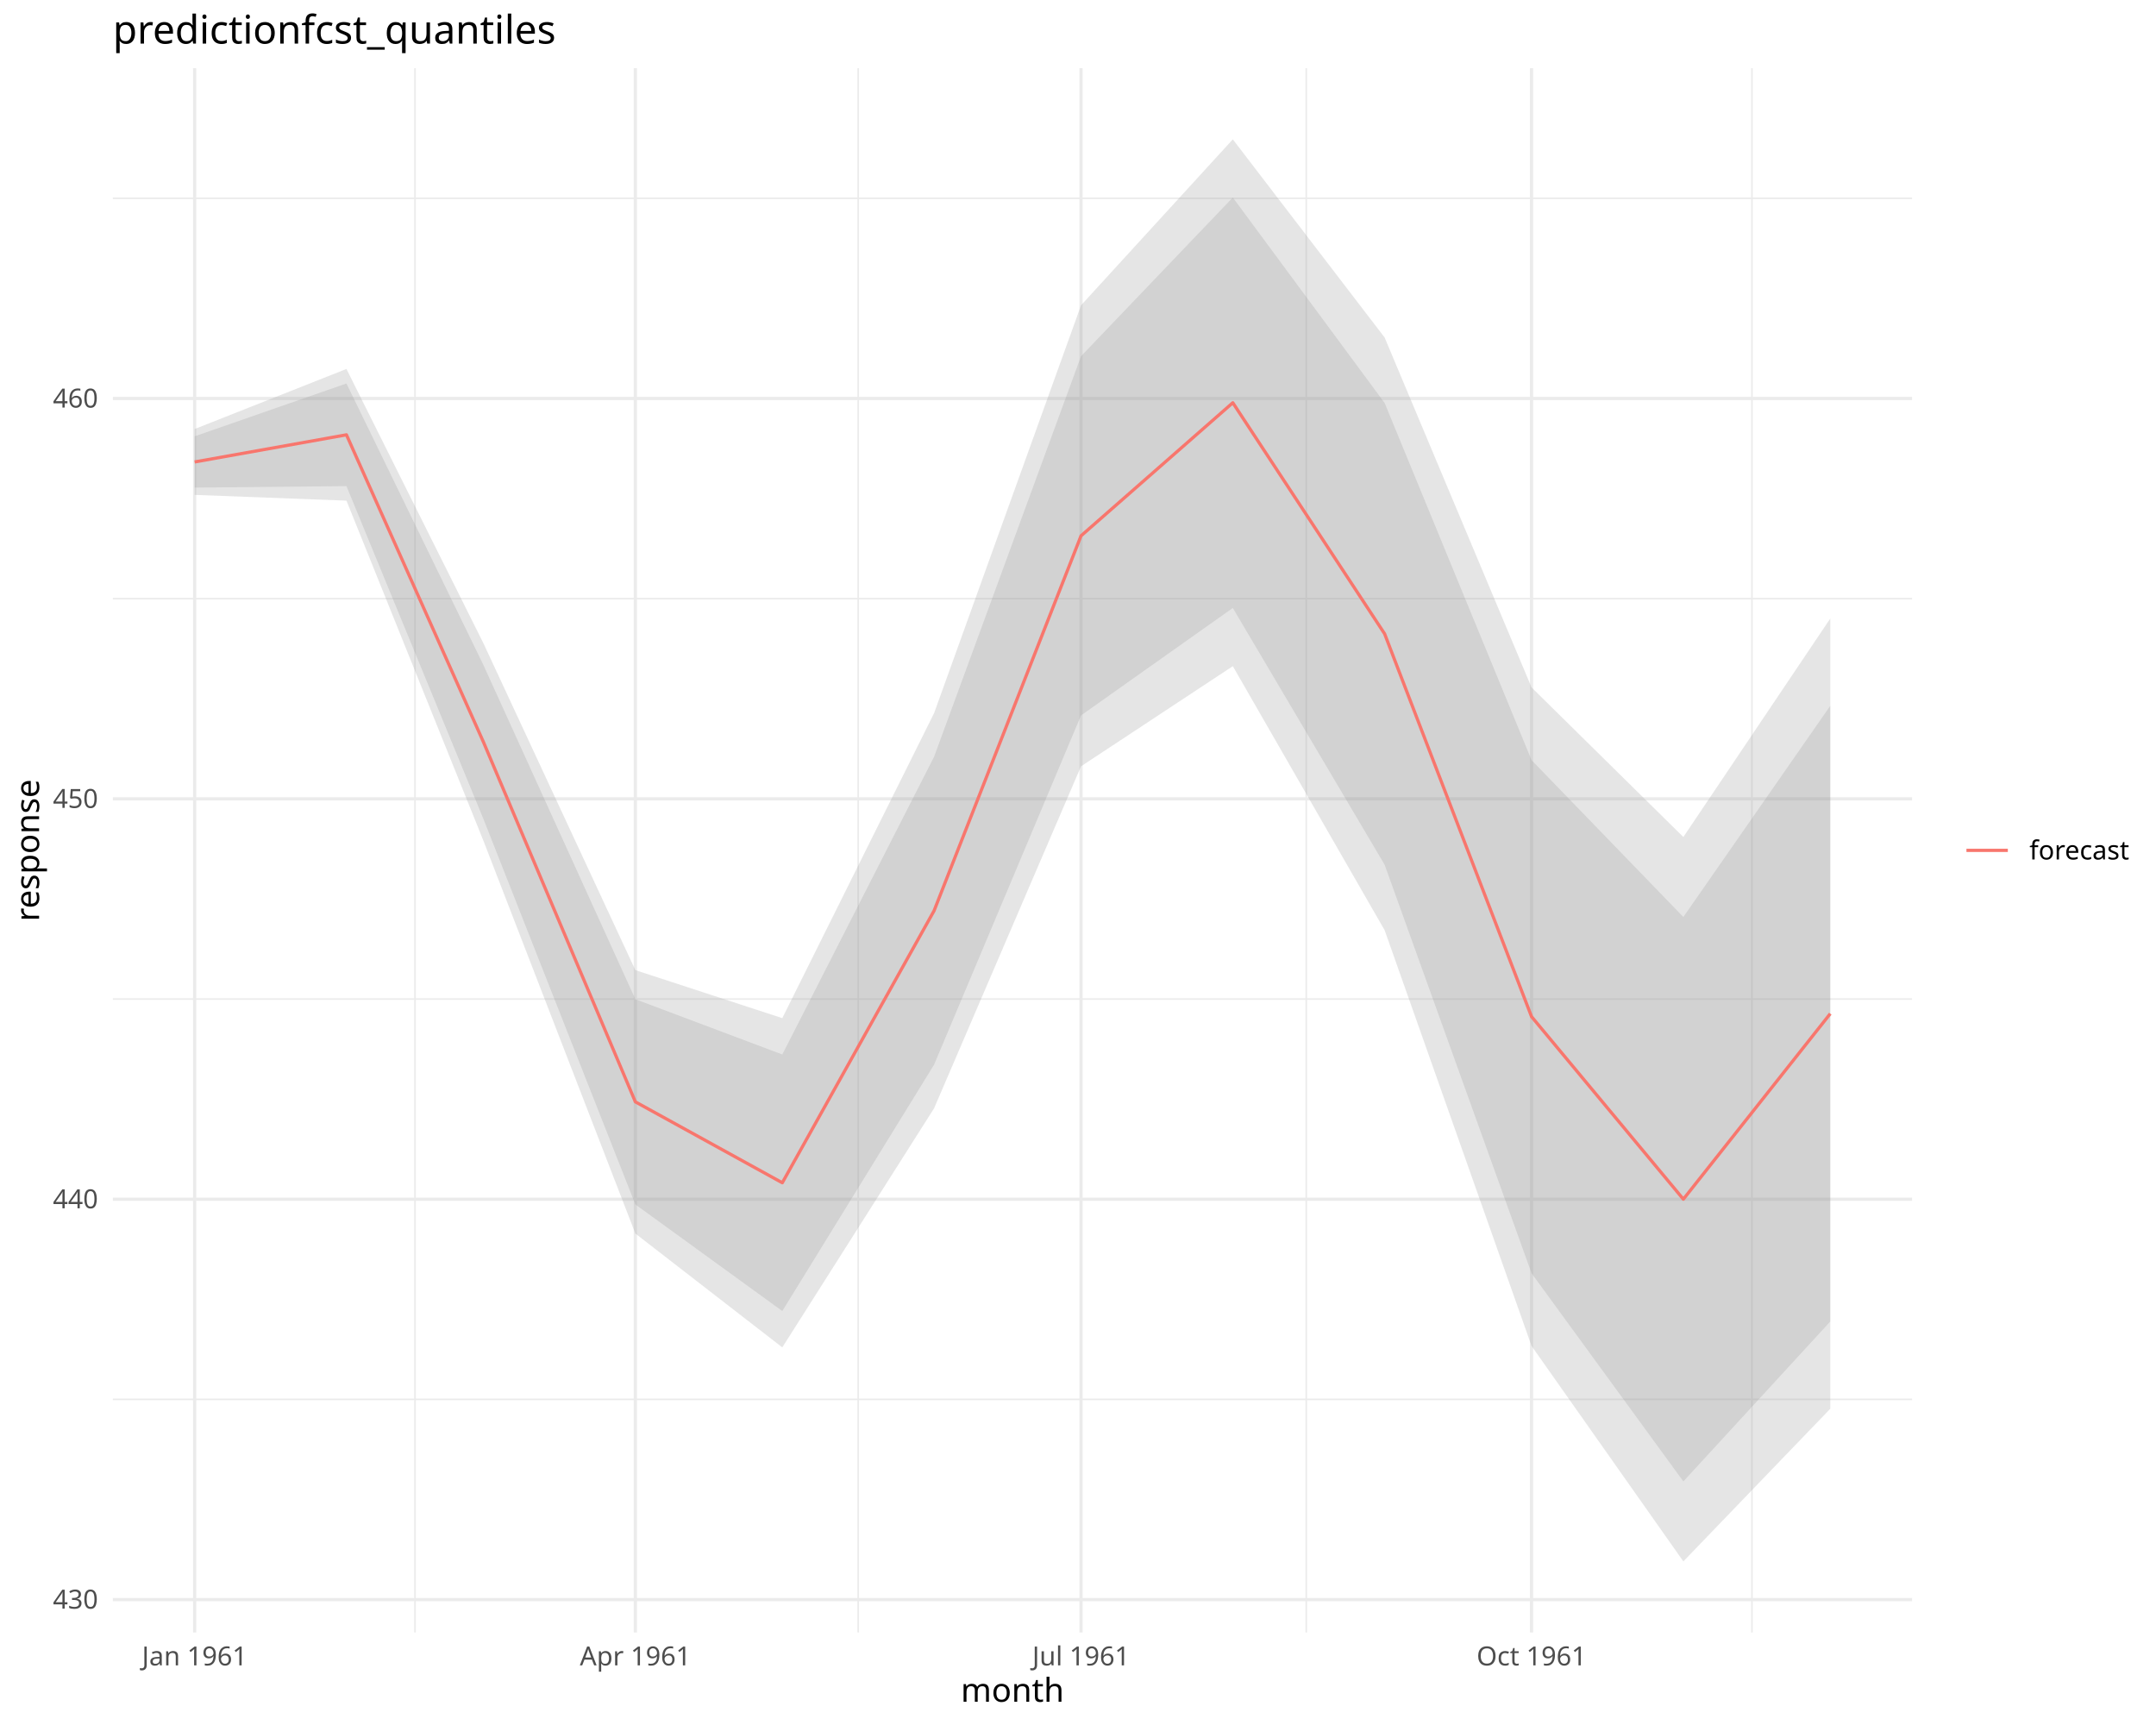
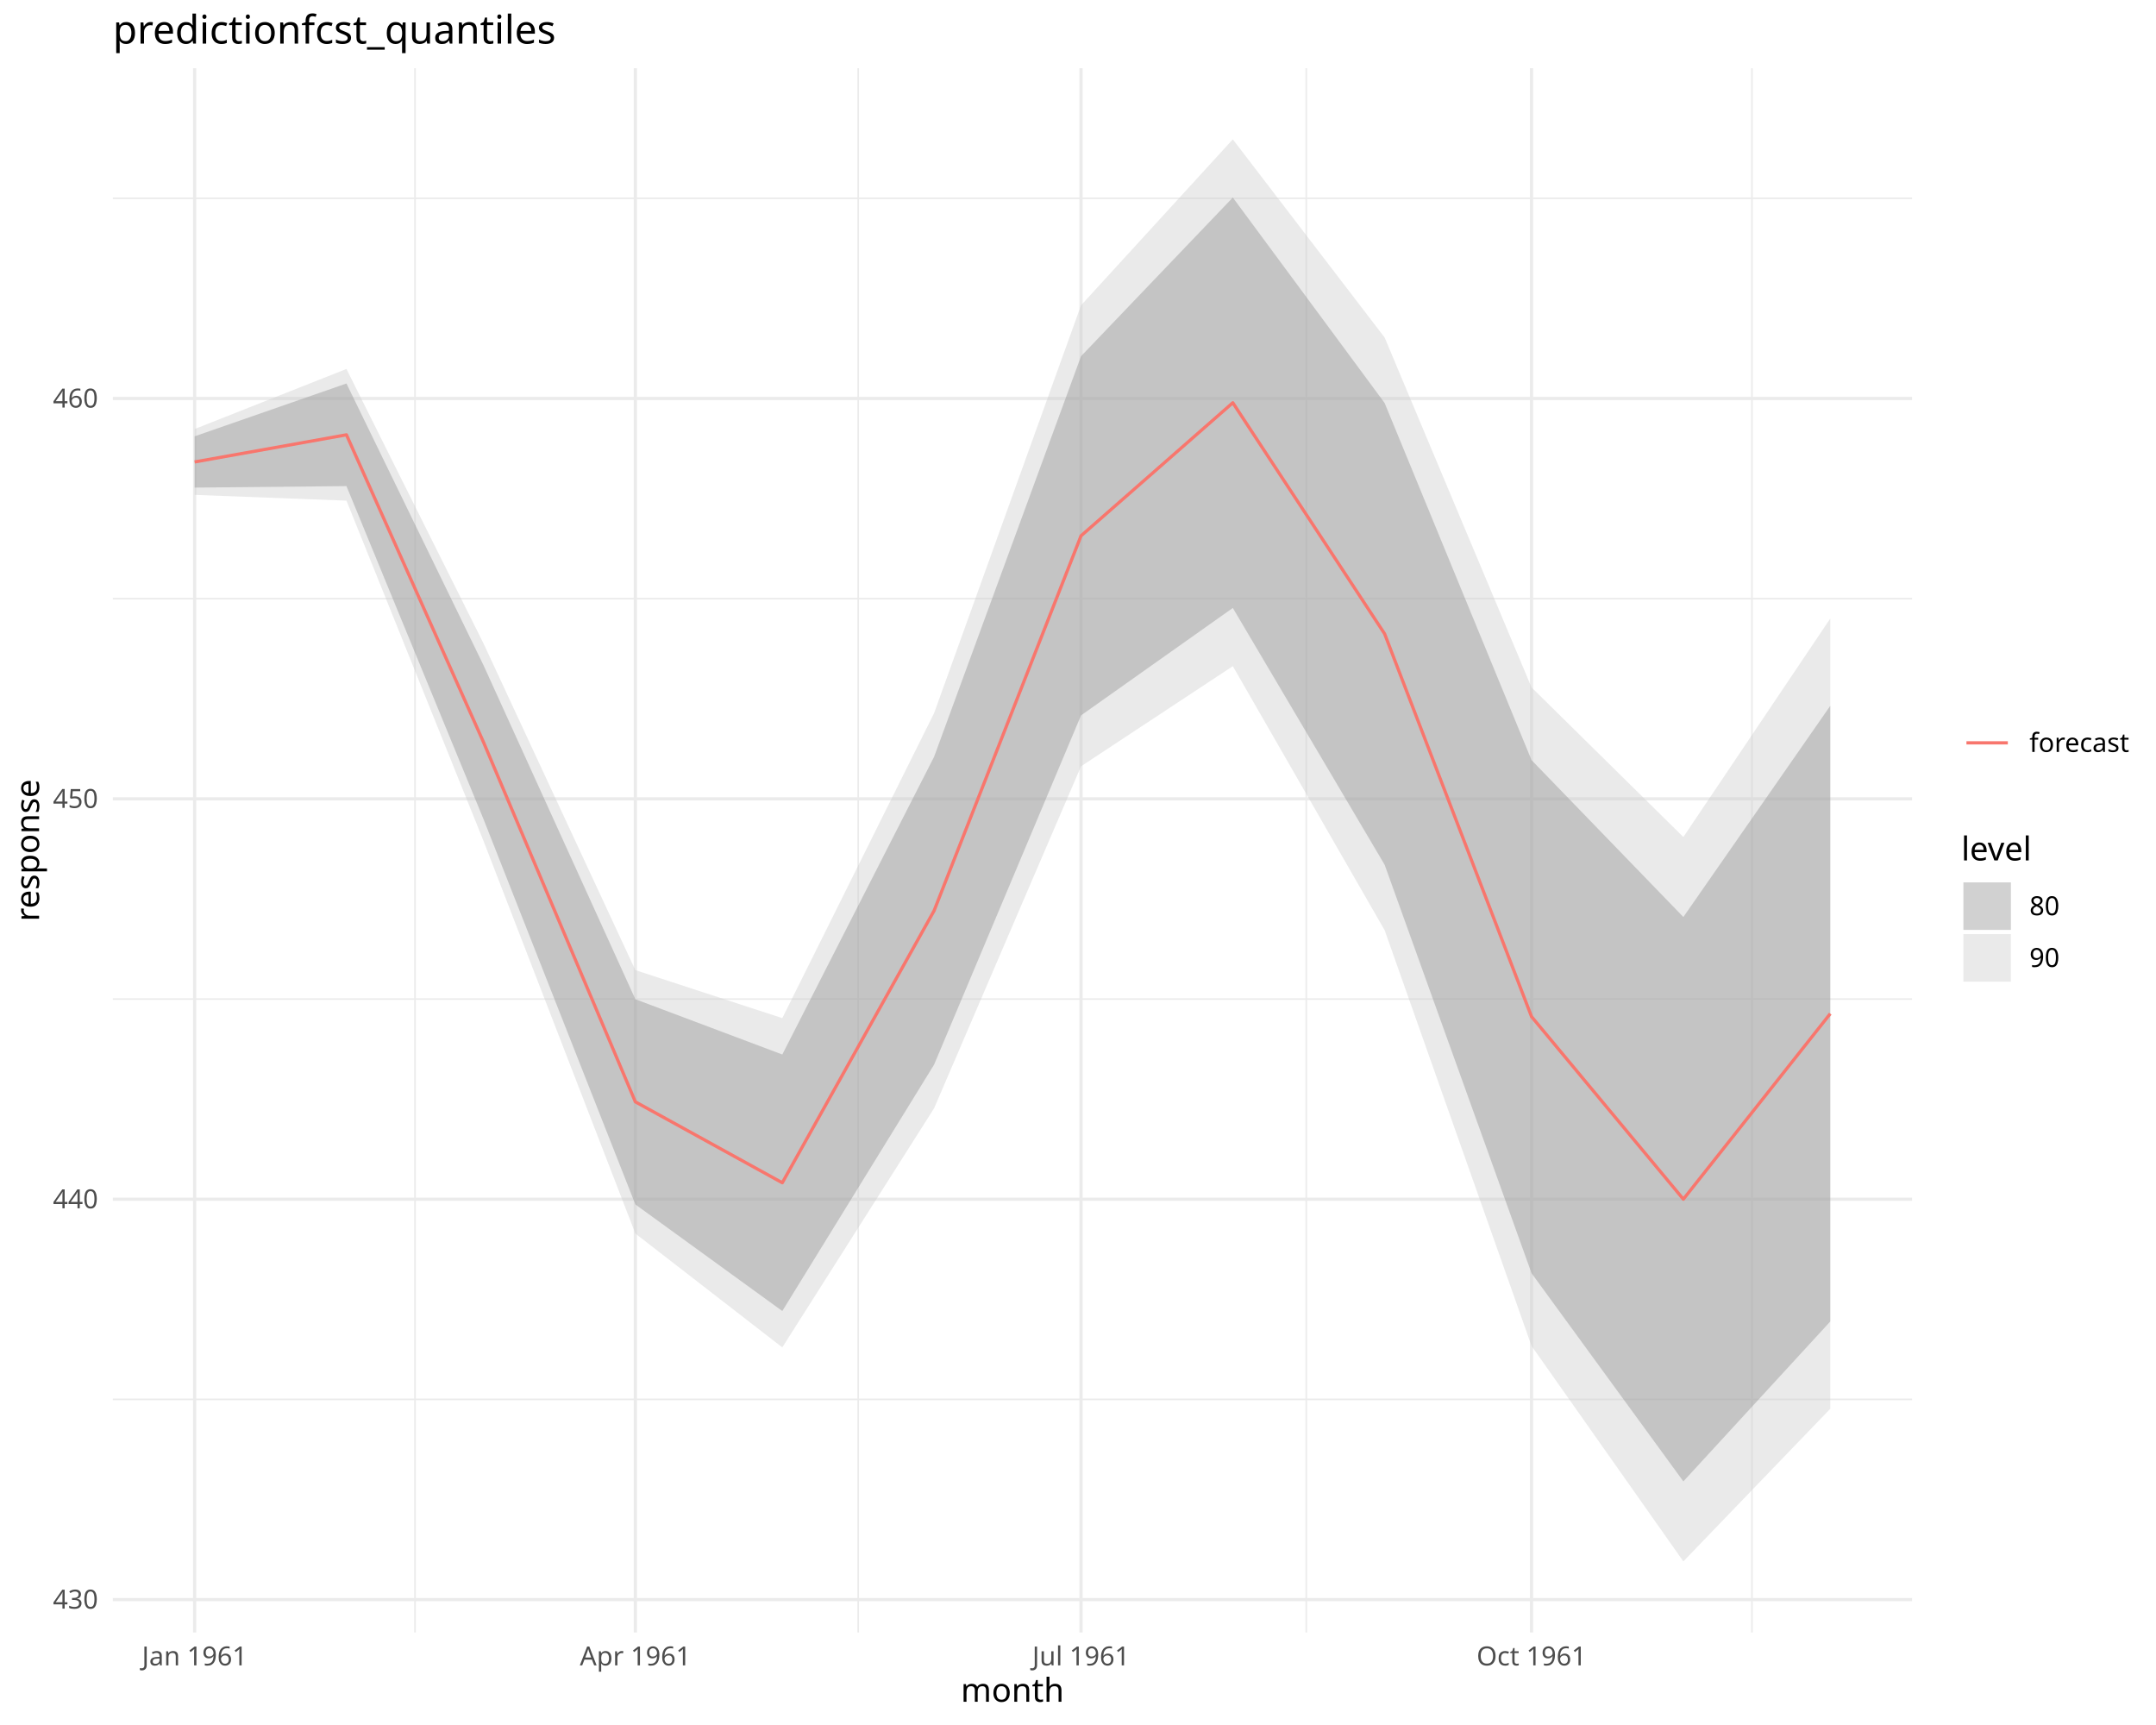
<svg xmlns="http://www.w3.org/2000/svg" class="svglite" data-engine-version="2.0" width="720.00pt" height="576.00pt" viewBox="0 0 720.00 576.00">
  <defs>
    <style type="text/css">
    .svglite line, .svglite polyline, .svglite polygon, .svglite path, .svglite rect, .svglite circle {
      fill: none;
      stroke: #000000;
      stroke-linecap: round;
      stroke-linejoin: round;
      stroke-miterlimit: 10.00;
    }
  </style>
  </defs>
  <rect width="100%" height="100%" style="stroke: none; fill: #FFFFFF;" />
  <defs>
    <clipPath id="cpMC4wMHw3MjAuMDB8MC4wMHw1NzYuMDA=">
      <rect x="0.00" y="0.00" width="720.00" height="576.00" />
    </clipPath>
  </defs>
  <g clip-path="url(#cpMC4wMHw3MjAuMDB8MC4wMHw1NzYuMDA=)">
    <rect x="0.00" y="0.00" width="720.00" height="576.00" style="stroke-width: 1.07; stroke: none; fill: #FFFFFF;" />
  </g>
  <defs>
    <clipPath id="cpMzcuNjl8NjM4LjUzfDIyLjc4fDU0NS4xMQ==">
      <rect x="37.69" y="22.78" width="600.84" height="522.33" />
    </clipPath>
  </defs>
  <g clip-path="url(#cpMzcuNjl8NjM4LjUzfDIyLjc4fDU0NS4xMQ==)">
    <polyline points="37.69,467.27 638.53,467.27 " style="stroke-width: 0.53; stroke: #EBEBEB; stroke-linecap: butt;" />
    <polyline points="37.69,333.59 638.53,333.59 " style="stroke-width: 0.53; stroke: #EBEBEB; stroke-linecap: butt;" />
    <polyline points="37.69,199.90 638.53,199.90 " style="stroke-width: 0.53; stroke: #EBEBEB; stroke-linecap: butt;" />
    <polyline points="37.69,66.22 638.53,66.22 " style="stroke-width: 0.53; stroke: #EBEBEB; stroke-linecap: butt;" />
    <polyline points="138.59,545.11 138.59,22.78 " style="stroke-width: 0.53; stroke: #EBEBEB; stroke-linecap: butt;" />
    <polyline points="286.60,545.11 286.60,22.78 " style="stroke-width: 0.53; stroke: #EBEBEB; stroke-linecap: butt;" />
    <polyline points="436.23,545.11 436.23,22.78 " style="stroke-width: 0.53; stroke: #EBEBEB; stroke-linecap: butt;" />
    <polyline points="585.06,545.11 585.06,22.78 " style="stroke-width: 0.53; stroke: #EBEBEB; stroke-linecap: butt;" />
    <polyline points="37.69,534.12 638.53,534.12 " style="stroke-width: 1.07; stroke: #EBEBEB; stroke-linecap: butt;" />
    <polyline points="37.69,400.43 638.53,400.43 " style="stroke-width: 1.07; stroke: #EBEBEB; stroke-linecap: butt;" />
    <polyline points="37.69,266.75 638.53,266.75 " style="stroke-width: 1.07; stroke: #EBEBEB; stroke-linecap: butt;" />
    <polyline points="37.69,133.06 638.53,133.06 " style="stroke-width: 1.07; stroke: #EBEBEB; stroke-linecap: butt;" />
    <polyline points="65.00,545.11 65.00,22.78 " style="stroke-width: 1.07; stroke: #EBEBEB; stroke-linecap: butt;" />
    <polyline points="212.18,545.11 212.18,22.78 " style="stroke-width: 1.07; stroke: #EBEBEB; stroke-linecap: butt;" />
    <polyline points="361.01,545.11 361.01,22.78 " style="stroke-width: 1.07; stroke: #EBEBEB; stroke-linecap: butt;" />
    <polyline points="511.46,545.11 511.46,22.78 " style="stroke-width: 1.07; stroke: #EBEBEB; stroke-linecap: butt;" />
-     <polygon points="65.00,145.69 115.70,128.05 161.49,222.18 212.18,333.65 261.25,352.11 311.94,252.70 361.01,118.95 411.70,65.95 462.40,134.56 511.46,253.81 562.16,306.20 611.22,235.68 611.22,441.27 562.16,494.66 511.46,425.14 462.40,288.75 411.70,203.01 361.01,238.88 311.94,355.50 261.25,437.77 212.18,402.18 161.49,273.58 115.70,162.32 65.00,162.82 " style="stroke-width: 0.00; stroke: none; stroke-linecap: butt; fill: #999999; fill-opacity: 0.25;" />
+     <polygon points="65.00,143.26 115.70,123.20 161.49,214.90 212.18,323.94 261.25,339.97 311.94,238.13 361.01,101.95 411.70,46.53 462.40,112.70 511.46,229.53 562.16,279.49 611.22,206.54 611.22,470.41 562.16,521.37 511.46,449.42 462.40,310.60 411.70,222.44 361.01,255.88 311.94,370.07 261.25,449.91 212.18,411.90 161.49,280.86 115.70,167.17 65.00,165.25 " style="stroke-width: 0.00; stroke: none; stroke-linecap: butt; fill: #CCCCCC; fill-opacity: 0.40;" />
+     <polyline points="65.00,143.26 115.70,123.20 161.49,214.90 212.18,323.94 261.25,339.97 311.94,238.13 361.01,101.95 411.70,46.53 462.40,112.70 511.46,229.53 562.16,279.49 611.22,206.54 " style="stroke-width: 1.07; stroke: none; stroke-linecap: butt;" />
+     <polyline points="611.22,470.41 562.16,521.37 511.46,449.42 462.40,310.60 411.70,222.44 361.01,255.88 311.94,370.07 261.25,449.91 212.18,411.90 161.49,280.86 115.70,167.17 65.00,165.25 " style="stroke-width: 1.07; stroke: none; stroke-linecap: butt;" />
+     <polygon points="65.00,145.69 115.70,128.05 161.49,222.18 212.18,333.65 261.25,352.11 311.94,252.70 361.01,118.95 411.70,65.95 462.40,134.56 511.46,253.81 562.16,306.20 611.22,235.68 611.22,441.27 562.16,494.66 511.46,425.14 462.40,288.75 411.70,203.01 361.01,238.88 311.94,355.50 261.25,437.77 212.18,402.18 161.49,273.58 115.70,162.32 65.00,162.82 " style="stroke-width: 0.00; stroke: none; stroke-linecap: butt; fill: #8C8C8C; fill-opacity: 0.40;" />
    <polyline points="65.00,145.69 115.70,128.05 161.49,222.18 212.18,333.65 261.25,352.11 311.94,252.70 361.01,118.95 411.70,65.95 462.40,134.56 511.46,253.81 562.16,306.20 611.22,235.68 " style="stroke-width: 1.07; stroke: none; stroke-linecap: butt;" />
    <polyline points="611.22,441.27 562.16,494.66 511.46,425.14 462.40,288.75 411.70,203.01 361.01,238.88 311.94,355.50 261.25,437.77 212.18,402.18 161.49,273.58 115.70,162.32 65.00,162.82 " style="stroke-width: 1.07; stroke: none; stroke-linecap: butt;" />
-     <polygon points="65.00,143.26 115.70,123.20 161.49,214.90 212.18,323.94 261.25,339.97 311.94,238.13 361.01,101.95 411.70,46.53 462.40,112.70 511.46,229.53 562.16,279.49 611.22,206.54 611.22,470.41 562.16,521.37 511.46,449.42 462.40,310.60 411.70,222.44 361.01,255.88 311.94,370.07 261.25,449.91 212.18,411.90 161.49,280.86 115.70,167.17 65.00,165.25 " style="stroke-width: 0.00; stroke: none; stroke-linecap: butt; fill: #999999; fill-opacity: 0.25;" />
-     <polyline points="65.00,143.26 115.70,123.20 161.49,214.90 212.18,323.94 261.25,339.97 311.94,238.13 361.01,101.95 411.70,46.53 462.40,112.70 511.46,229.53 562.16,279.49 611.22,206.54 " style="stroke-width: 1.07; stroke: none; stroke-linecap: butt;" />
-     <polyline points="611.22,470.41 562.16,521.37 511.46,449.42 462.40,310.60 411.70,222.44 361.01,255.88 311.94,370.07 261.25,449.91 212.18,411.90 161.49,280.86 115.70,167.17 65.00,165.25 " style="stroke-width: 1.07; stroke: none; stroke-linecap: butt;" />
    <polyline points="65.00,154.25 115.70,145.19 161.49,247.88 212.18,367.92 261.25,394.94 311.94,304.10 361.01,178.92 411.70,134.48 462.40,211.65 511.46,339.47 562.16,400.43 611.22,338.48 " style="stroke-width: 1.07; stroke: #F8766D; stroke-linecap: butt;" />
  </g>
  <g clip-path="url(#cpMC4wMHw3MjAuMDB8MC4wMHw1NzYuMDA=)">
    <text x="32.76" y="537.14" text-anchor="end" style="font-size: 8.80px; fill: #4D4D4D; font-family: sans;" textLength="14.68px" lengthAdjust="spacingAndGlyphs">430</text>
    <text x="32.76" y="403.46" text-anchor="end" style="font-size: 8.80px; fill: #4D4D4D; font-family: sans;" textLength="14.68px" lengthAdjust="spacingAndGlyphs">440</text>
    <text x="32.76" y="269.77" text-anchor="end" style="font-size: 8.80px; fill: #4D4D4D; font-family: sans;" textLength="14.68px" lengthAdjust="spacingAndGlyphs">450</text>
    <text x="32.76" y="136.09" text-anchor="end" style="font-size: 8.80px; fill: #4D4D4D; font-family: sans;" textLength="14.68px" lengthAdjust="spacingAndGlyphs">460</text>
    <text x="65.00" y="556.10" text-anchor="middle" style="font-size: 8.80px; fill: #4D4D4D; font-family: sans;" textLength="36.22px" lengthAdjust="spacingAndGlyphs">Jan 1961</text>
    <text x="212.18" y="556.10" text-anchor="middle" style="font-size: 8.80px; fill: #4D4D4D; font-family: sans;" textLength="35.72px" lengthAdjust="spacingAndGlyphs">Apr 1961</text>
    <text x="361.01" y="556.10" text-anchor="middle" style="font-size: 8.80px; fill: #4D4D4D; font-family: sans;" textLength="33.27px" lengthAdjust="spacingAndGlyphs">Jul 1961</text>
    <text x="511.46" y="556.10" text-anchor="middle" style="font-size: 8.80px; fill: #4D4D4D; font-family: sans;" textLength="35.72px" lengthAdjust="spacingAndGlyphs">Oct 1961</text>
    <text x="338.11" y="568.24" text-anchor="middle" style="font-size: 11.00px; font-family: sans;" textLength="30.58px" lengthAdjust="spacingAndGlyphs">month</text>
    <text transform="translate(13.05,283.95) rotate(-90)" text-anchor="middle" style="font-size: 11.00px; font-family: sans;" textLength="45.26px" lengthAdjust="spacingAndGlyphs">response</text>
-     <line x1="656.70" y1="283.95" x2="670.52" y2="283.95" style="stroke-width: 1.07; stroke: #F8766D; stroke-linecap: butt;" />
-     <text x="677.73" y="286.98" style="font-size: 8.80px; font-family: sans;" textLength="31.31px" lengthAdjust="spacingAndGlyphs">forecast</text>
+     <line x1="656.70" y1="248.04" x2="670.52" y2="248.04" style="stroke-width: 1.07; stroke: #F8766D; stroke-linecap: butt;" />
+     <text x="677.73" y="251.07" style="font-size: 8.80px; font-family: sans;" textLength="31.31px" lengthAdjust="spacingAndGlyphs">forecast</text>
+     <text x="654.97" y="287.31" style="font-size: 11.00px; font-family: sans;" textLength="22.62px" lengthAdjust="spacingAndGlyphs">level</text>
+     <rect x="655.68" y="294.64" width="15.86" height="15.86" style="stroke-width: 1.07; stroke: none; stroke-linecap: butt; fill: #8C8C8C; fill-opacity: 0.40;" />
+     <rect x="655.68" y="311.92" width="15.86" height="15.86" style="stroke-width: 1.07; stroke: none; stroke-linecap: butt; fill: #CCCCCC; fill-opacity: 0.40;" />
+     <text x="677.73" y="305.60" style="font-size: 8.80px; font-family: sans;" textLength="9.79px" lengthAdjust="spacingAndGlyphs">80</text>
+     <text x="677.73" y="322.88" style="font-size: 8.80px; font-family: sans;" textLength="9.79px" lengthAdjust="spacingAndGlyphs">90</text>
    <text x="37.69" y="14.56" style="font-size: 13.20px; font-family: sans;" textLength="137.97px" lengthAdjust="spacingAndGlyphs">predictionfcst_quantiles</text>
  </g>
</svg>
